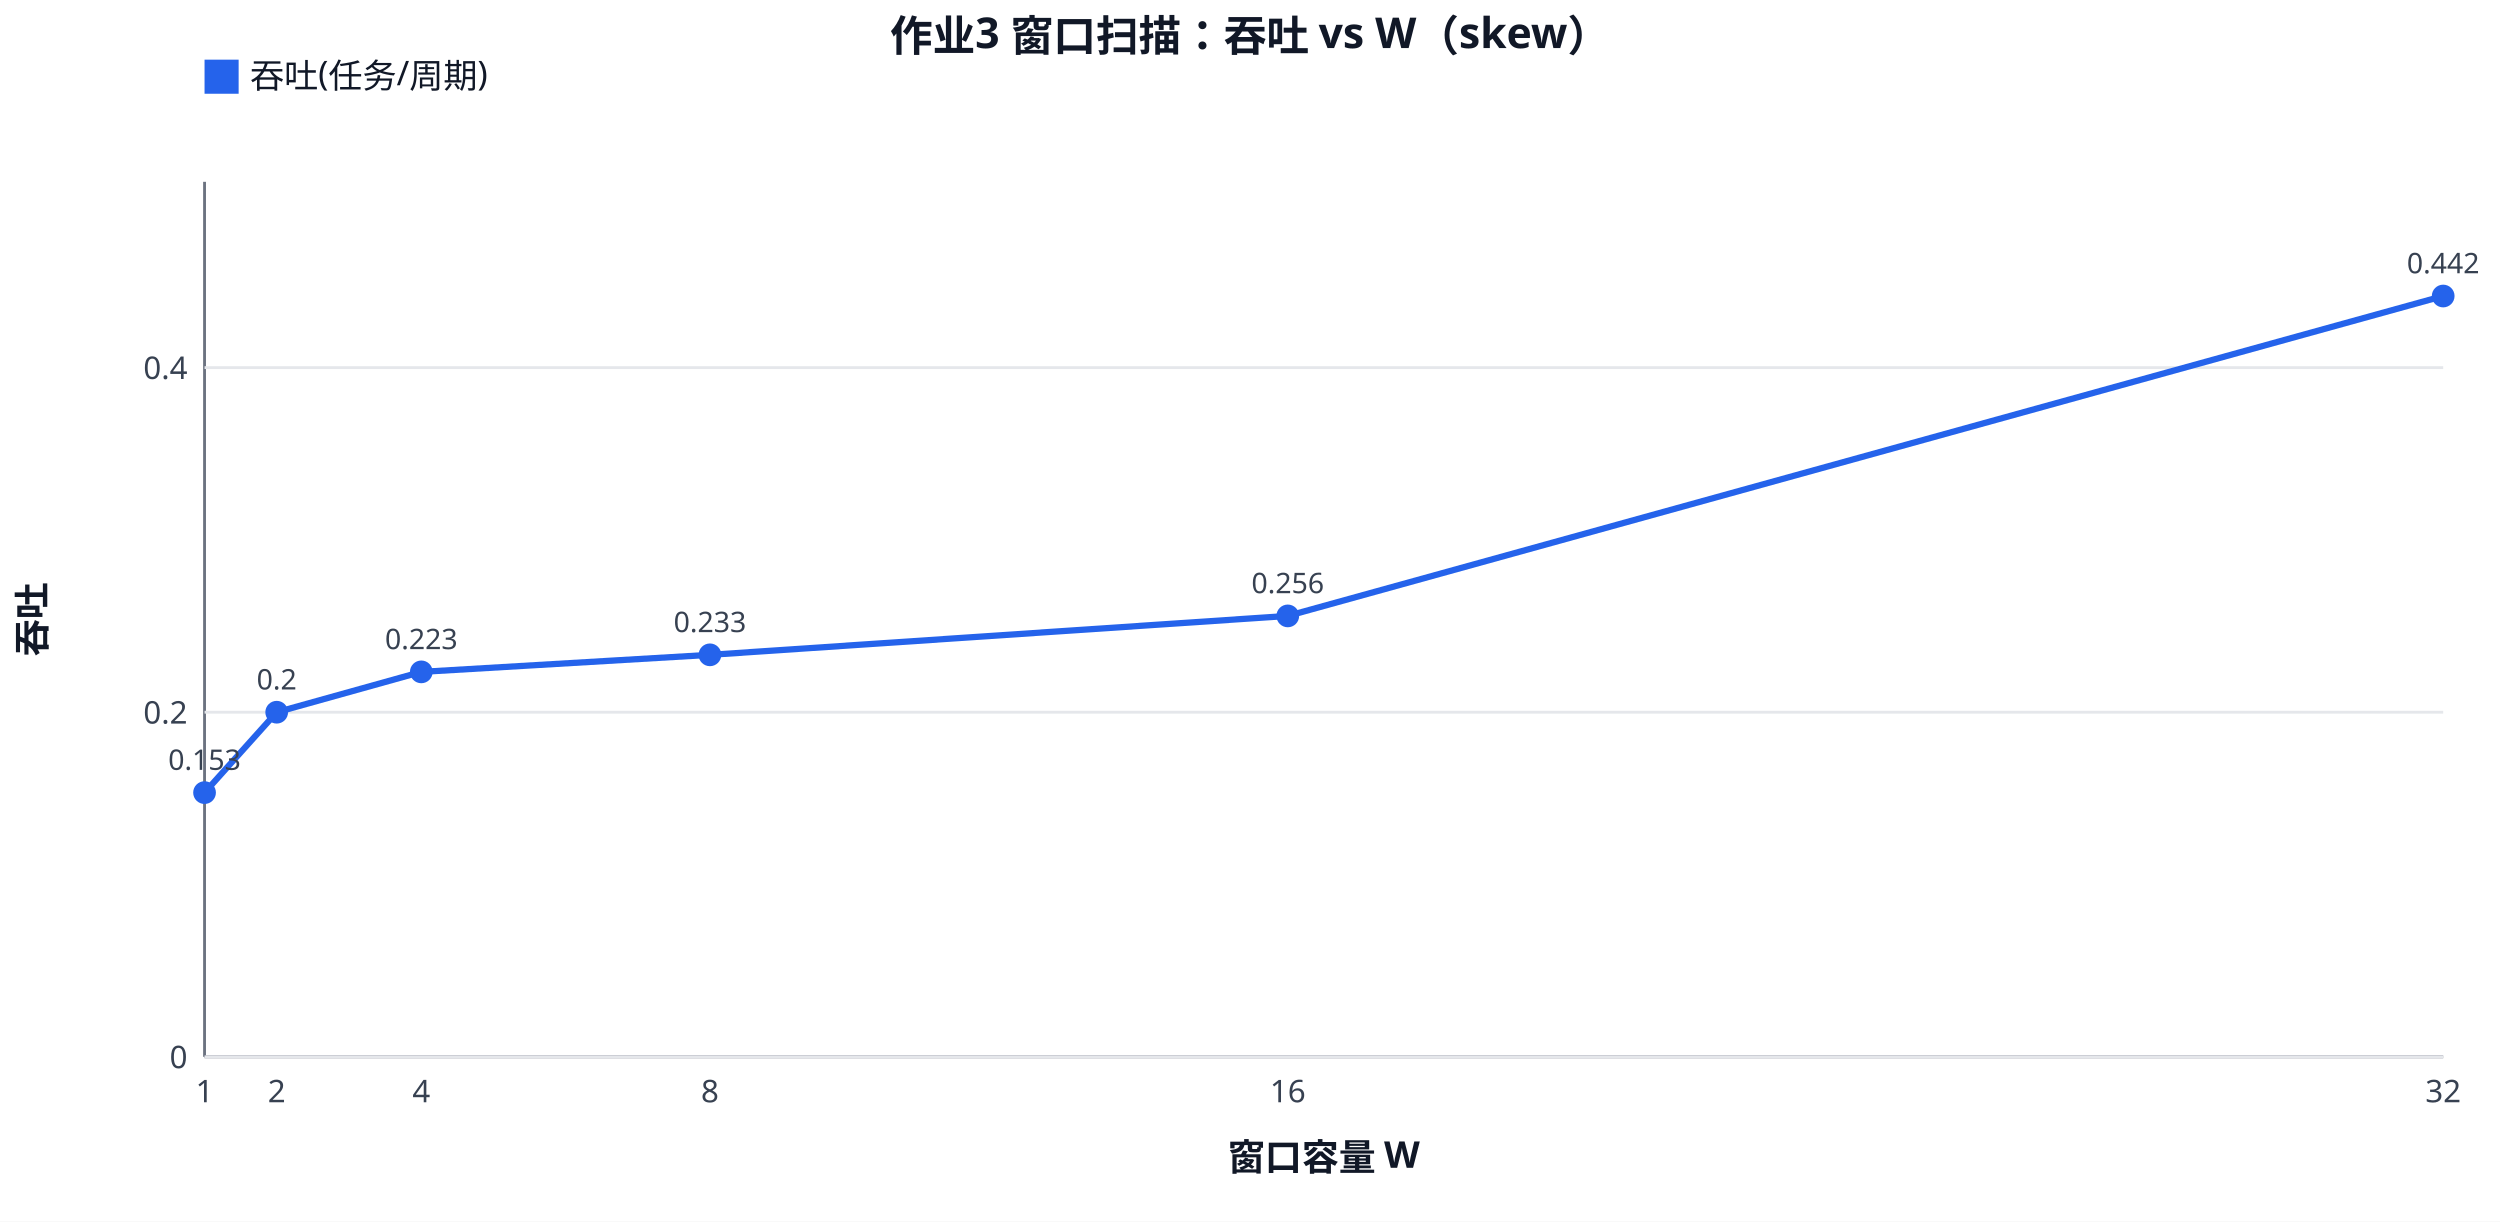
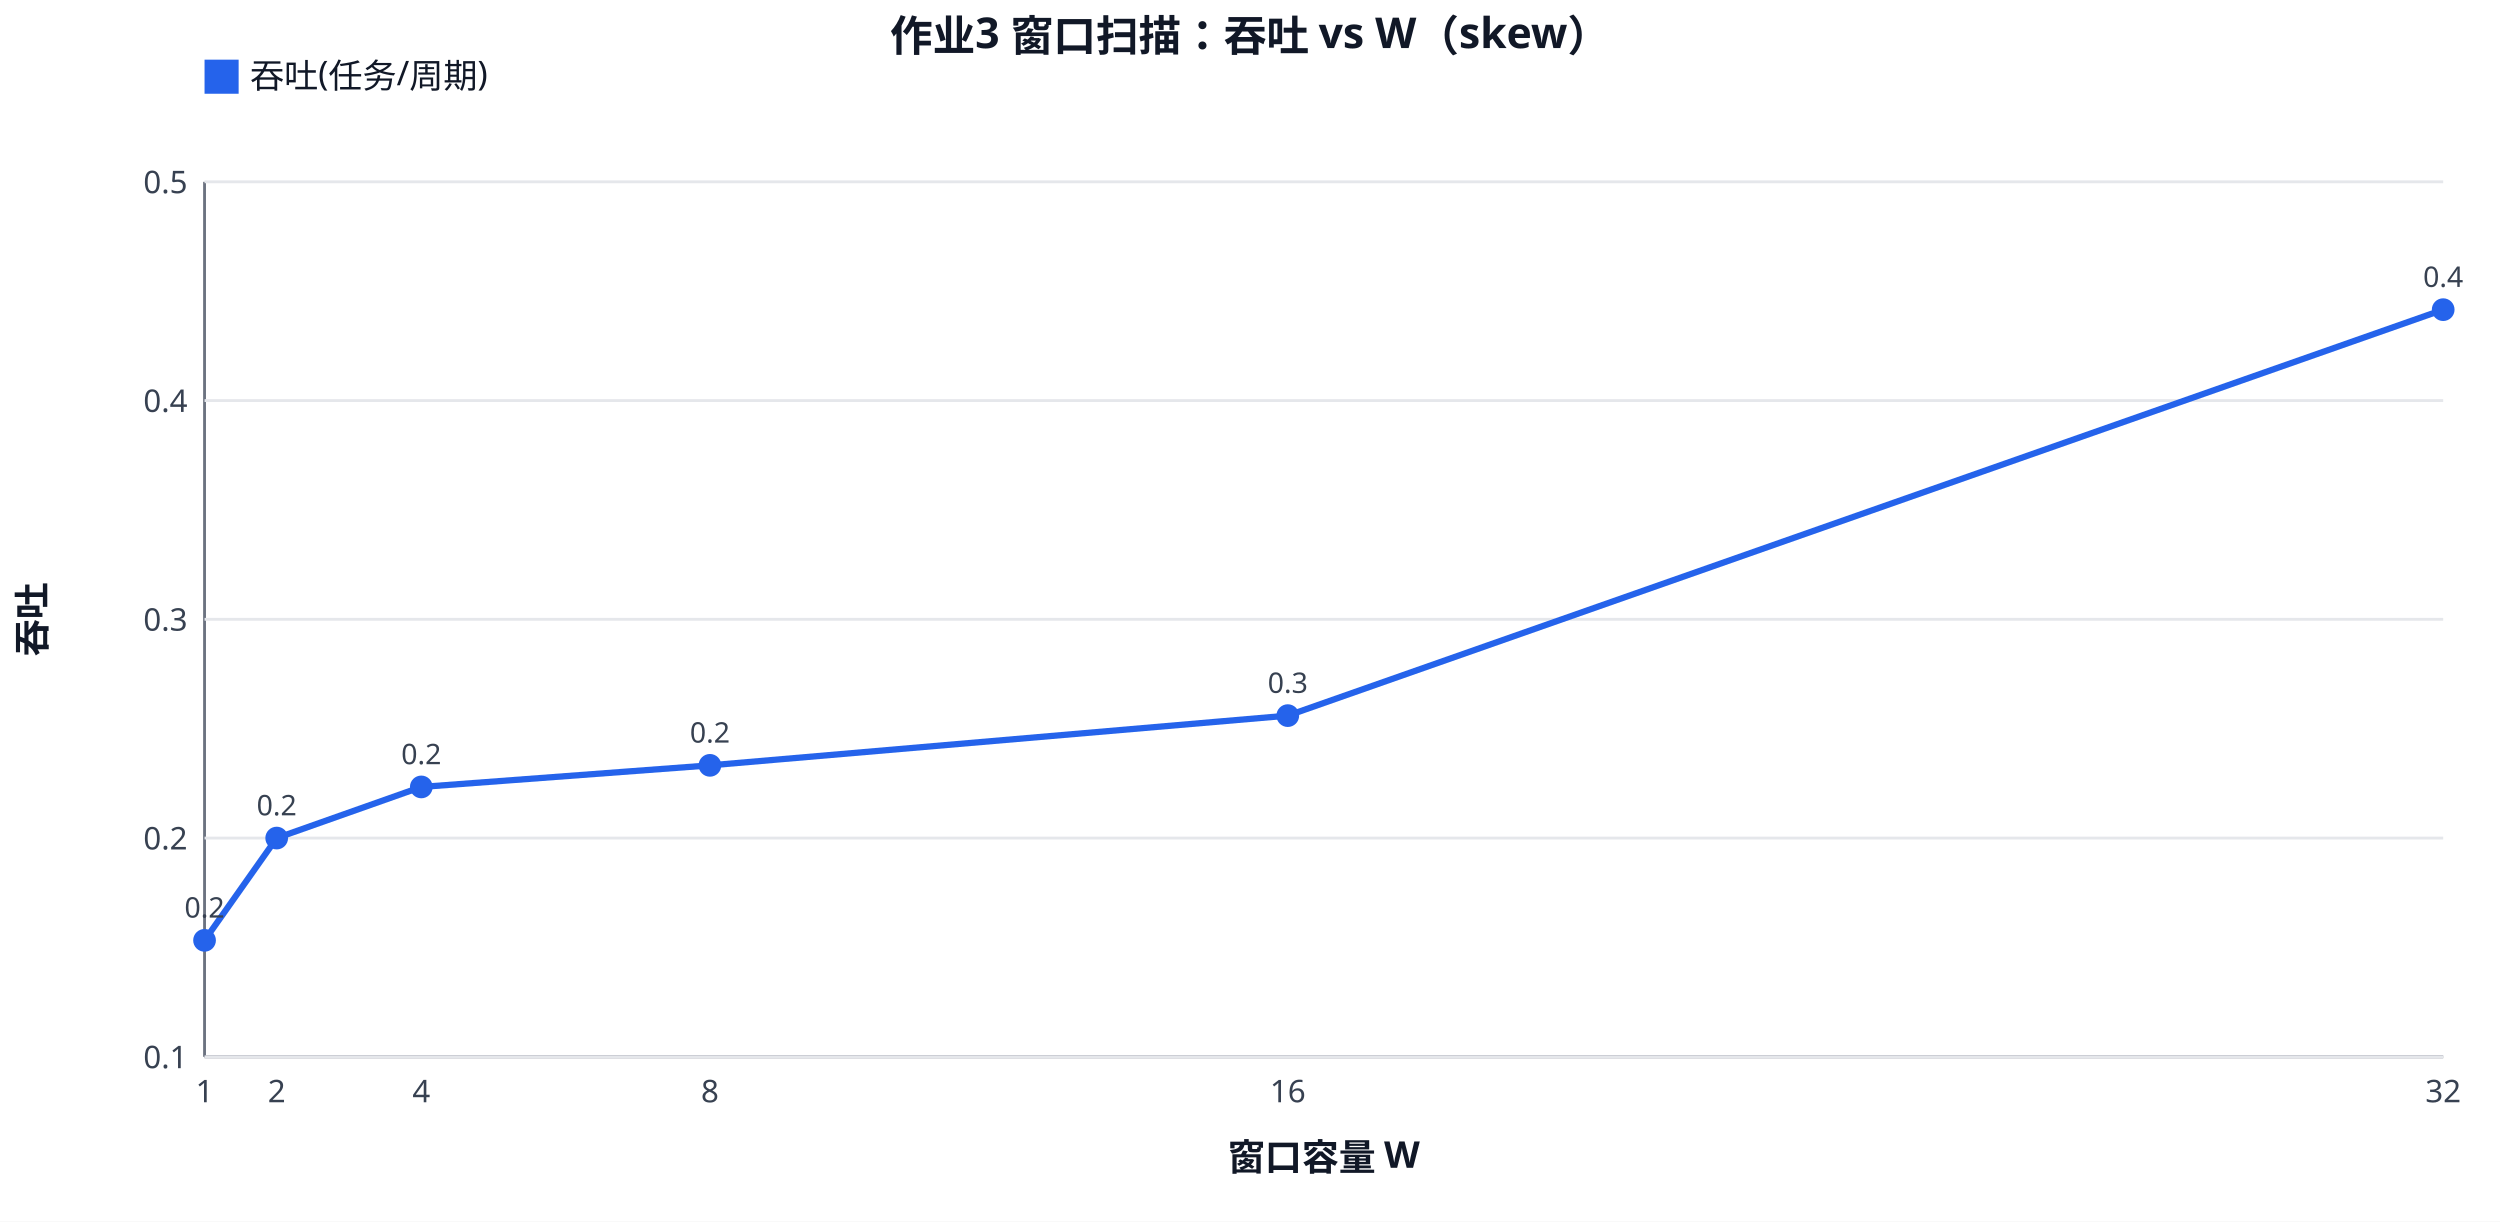
<svg xmlns="http://www.w3.org/2000/svg" width="880" height="430" viewBox="0 0 880 430">
  <rect width="880" height="430" fill="white" />
  <line x1="72.0" y1="372.0" x2="860.0" y2="372.0" stroke="#6b7280" stroke-width="1" />
  <line x1="72.0" y1="64.0" x2="72.0" y2="372.0" stroke="#6b7280" stroke-width="1" />
  <line x1="72.0" y1="372.0" x2="860.0" y2="372.0" stroke="#e5e7eb" stroke-width="1" />
-   <text x="66.0" y="376.0" font-size="11" font-family="sans-serif" text-anchor="end" fill="#374151">0</text>
-   <line x1="72.0" y1="250.7" x2="860.0" y2="250.7" stroke="#e5e7eb" stroke-width="1" />
-   <text x="66.0" y="254.7" font-size="11" font-family="sans-serif" text-anchor="end" fill="#374151">0.2</text>
-   <line x1="72.0" y1="129.4" x2="860.0" y2="129.4" stroke="#e5e7eb" stroke-width="1" />
-   <text x="66.0" y="133.4" font-size="11" font-family="sans-serif" text-anchor="end" fill="#374151">0.4</text>
+   <text x="66.0" y="376.0" font-size="11" font-family="sans-serif" text-anchor="end" fill="#374151">0.1</text>
+   <line x1="72.0" y1="295.0" x2="860.0" y2="295.0" stroke="#e5e7eb" stroke-width="1" />
+   <text x="66.0" y="299.0" font-size="11" font-family="sans-serif" text-anchor="end" fill="#374151">0.2</text>
+   <line x1="72.0" y1="218.0" x2="860.0" y2="218.0" stroke="#e5e7eb" stroke-width="1" />
+   <text x="66.0" y="222.0" font-size="11" font-family="sans-serif" text-anchor="end" fill="#374151">0.3</text>
+   <line x1="72.0" y1="141.0" x2="860.0" y2="141.0" stroke="#e5e7eb" stroke-width="1" />
+   <text x="66.0" y="145.0" font-size="11" font-family="sans-serif" text-anchor="end" fill="#374151">0.4</text>
+   <line x1="72.0" y1="64.0" x2="860.0" y2="64.0" stroke="#e5e7eb" stroke-width="1" />
+   <text x="66.0" y="68.0" font-size="11" font-family="sans-serif" text-anchor="end" fill="#374151">0.5</text>
  <text x="72.0" y="388.0" font-size="11" font-family="sans-serif" text-anchor="middle" fill="#374151">1</text>
  <text x="97.4" y="388.0" font-size="11" font-family="sans-serif" text-anchor="middle" fill="#374151">2</text>
  <text x="148.3" y="388.0" font-size="11" font-family="sans-serif" text-anchor="middle" fill="#374151">4</text>
  <text x="249.9" y="388.0" font-size="11" font-family="sans-serif" text-anchor="middle" fill="#374151">8</text>
  <text x="453.3" y="388.0" font-size="11" font-family="sans-serif" text-anchor="middle" fill="#374151">16</text>
  <text x="860.0" y="388.0" font-size="11" font-family="sans-serif" text-anchor="middle" fill="#374151">32</text>
  <text x="466.0" y="412.0" font-size="13" font-family="sans-serif" text-anchor="middle" fill="#111827" font-weight="bold">窗口容量 W</text>
  <text x="16.0" y="218.0" font-size="13" font-family="sans-serif" text-anchor="middle" fill="#111827" font-weight="bold" transform="rotate(-90 16.0 218.0)">吞吐</text>
-   <line x1="72.0" y1="279.0" x2="97.4" y2="250.7" stroke="#2563eb" stroke-width="2.2" />
-   <line x1="97.4" y1="250.7" x2="148.3" y2="236.5" stroke="#2563eb" stroke-width="2.2" />
-   <line x1="148.3" y1="236.5" x2="249.9" y2="230.5" stroke="#2563eb" stroke-width="2.2" />
-   <line x1="249.9" y1="230.5" x2="453.3" y2="216.8" stroke="#2563eb" stroke-width="2.2" />
-   <line x1="453.3" y1="216.8" x2="860.0" y2="104.2" stroke="#2563eb" stroke-width="2.2" />
-   <circle cx="72.0" cy="279.0" r="4" fill="#2563eb" />
-   <circle cx="97.4" cy="250.7" r="4" fill="#2563eb" />
-   <circle cx="148.3" cy="236.5" r="4" fill="#2563eb" />
-   <circle cx="249.9" cy="230.5" r="4" fill="#2563eb" />
-   <circle cx="453.3" cy="216.8" r="4" fill="#2563eb" />
-   <circle cx="860.0" cy="104.2" r="4" fill="#2563eb" />
-   <text x="72.0" y="271.0" font-size="10" font-family="sans-serif" text-anchor="middle" fill="#374151">0.153</text>
-   <text x="97.4" y="242.7" font-size="10" font-family="sans-serif" text-anchor="middle" fill="#374151">0.2</text>
-   <text x="148.3" y="228.5" font-size="10" font-family="sans-serif" text-anchor="middle" fill="#374151">0.223</text>
-   <text x="249.9" y="222.5" font-size="10" font-family="sans-serif" text-anchor="middle" fill="#374151">0.233</text>
-   <text x="453.3" y="208.8" font-size="10" font-family="sans-serif" text-anchor="middle" fill="#374151">0.256</text>
-   <text x="860.0" y="96.2" font-size="10" font-family="sans-serif" text-anchor="middle" fill="#374151">0.442</text>
+   <line x1="72.0" y1="331.0" x2="97.4" y2="295.0" stroke="#2563eb" stroke-width="2.2" />
+   <line x1="97.4" y1="295.0" x2="148.3" y2="277.0" stroke="#2563eb" stroke-width="2.2" />
+   <line x1="148.3" y1="277.0" x2="249.9" y2="269.4" stroke="#2563eb" stroke-width="2.2" />
+   <line x1="249.9" y1="269.4" x2="453.3" y2="251.9" stroke="#2563eb" stroke-width="2.2" />
+   <line x1="453.3" y1="251.9" x2="860.0" y2="109.0" stroke="#2563eb" stroke-width="2.2" />
+   <circle cx="72.0" cy="331.0" r="4" fill="#2563eb" />
+   <circle cx="97.4" cy="295.0" r="4" fill="#2563eb" />
+   <circle cx="148.3" cy="277.0" r="4" fill="#2563eb" />
+   <circle cx="249.9" cy="269.4" r="4" fill="#2563eb" />
+   <circle cx="453.3" cy="251.9" r="4" fill="#2563eb" />
+   <circle cx="860.0" cy="109.0" r="4" fill="#2563eb" />
+   <text x="72.0" y="323.0" font-size="10" font-family="sans-serif" text-anchor="middle" fill="#374151">0.2</text>
+   <text x="97.4" y="287.0" font-size="10" font-family="sans-serif" text-anchor="middle" fill="#374151">0.2</text>
+   <text x="148.3" y="269.0" font-size="10" font-family="sans-serif" text-anchor="middle" fill="#374151">0.2</text>
+   <text x="249.9" y="261.4" font-size="10" font-family="sans-serif" text-anchor="middle" fill="#374151">0.2</text>
+   <text x="453.3" y="243.9" font-size="10" font-family="sans-serif" text-anchor="middle" fill="#374151">0.3</text>
+   <text x="860.0" y="101.0" font-size="10" font-family="sans-serif" text-anchor="middle" fill="#374151">0.4</text>
  <rect x="72.0" y="21.0" width="12.0" height="12.0" fill="#2563eb" stroke="none" />
  <text x="88.0" y="31.0" font-size="12" font-family="sans-serif" text-anchor="start" fill="#111827">吞吐(任务/周期)</text>
  <text x="440.0" y="18.0" font-size="15" font-family="sans-serif" text-anchor="middle" fill="#111827" font-weight="bold">作业3 窗口扫描：吞吐 vs W（skew）</text>
</svg>
